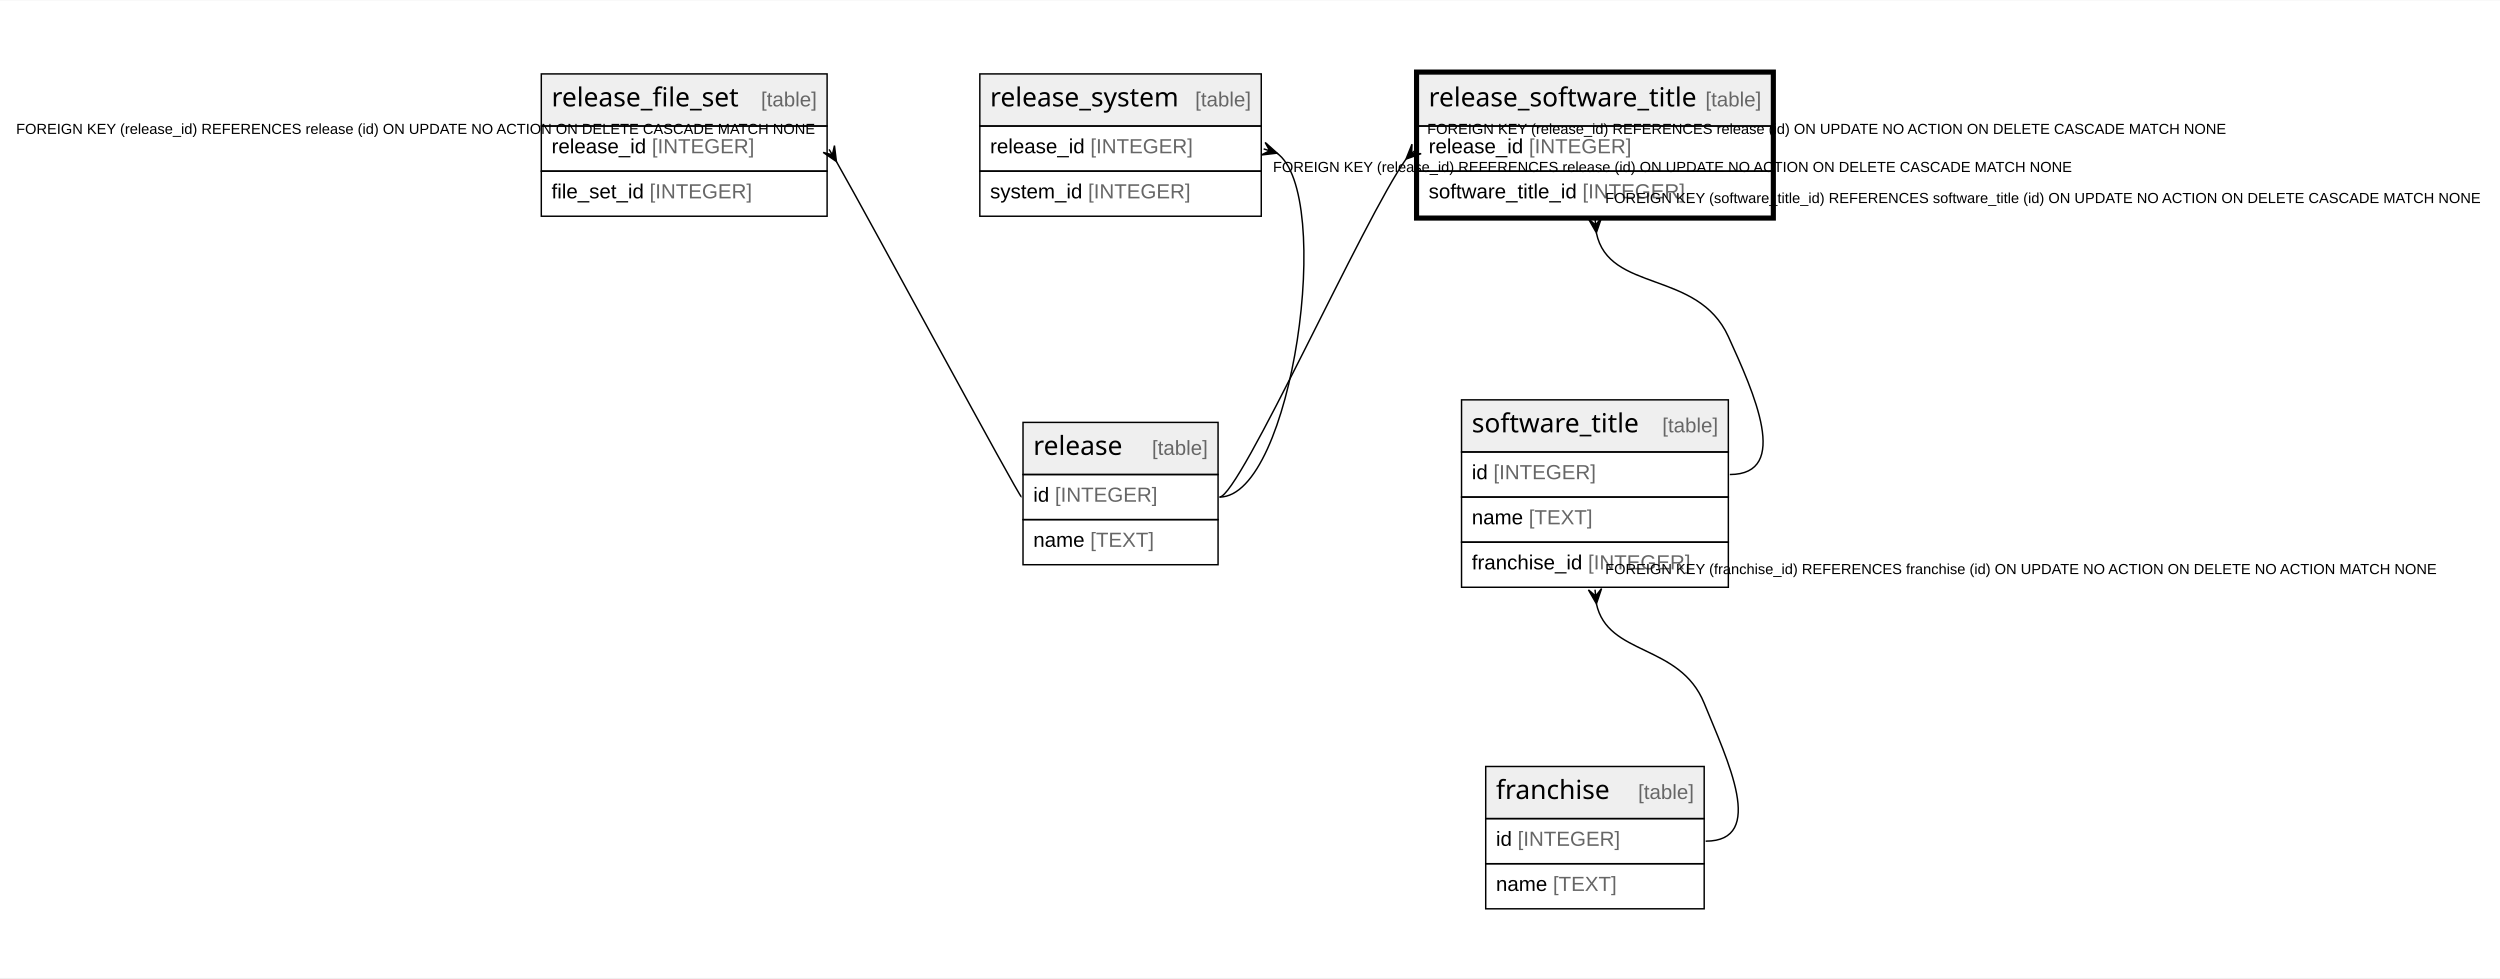
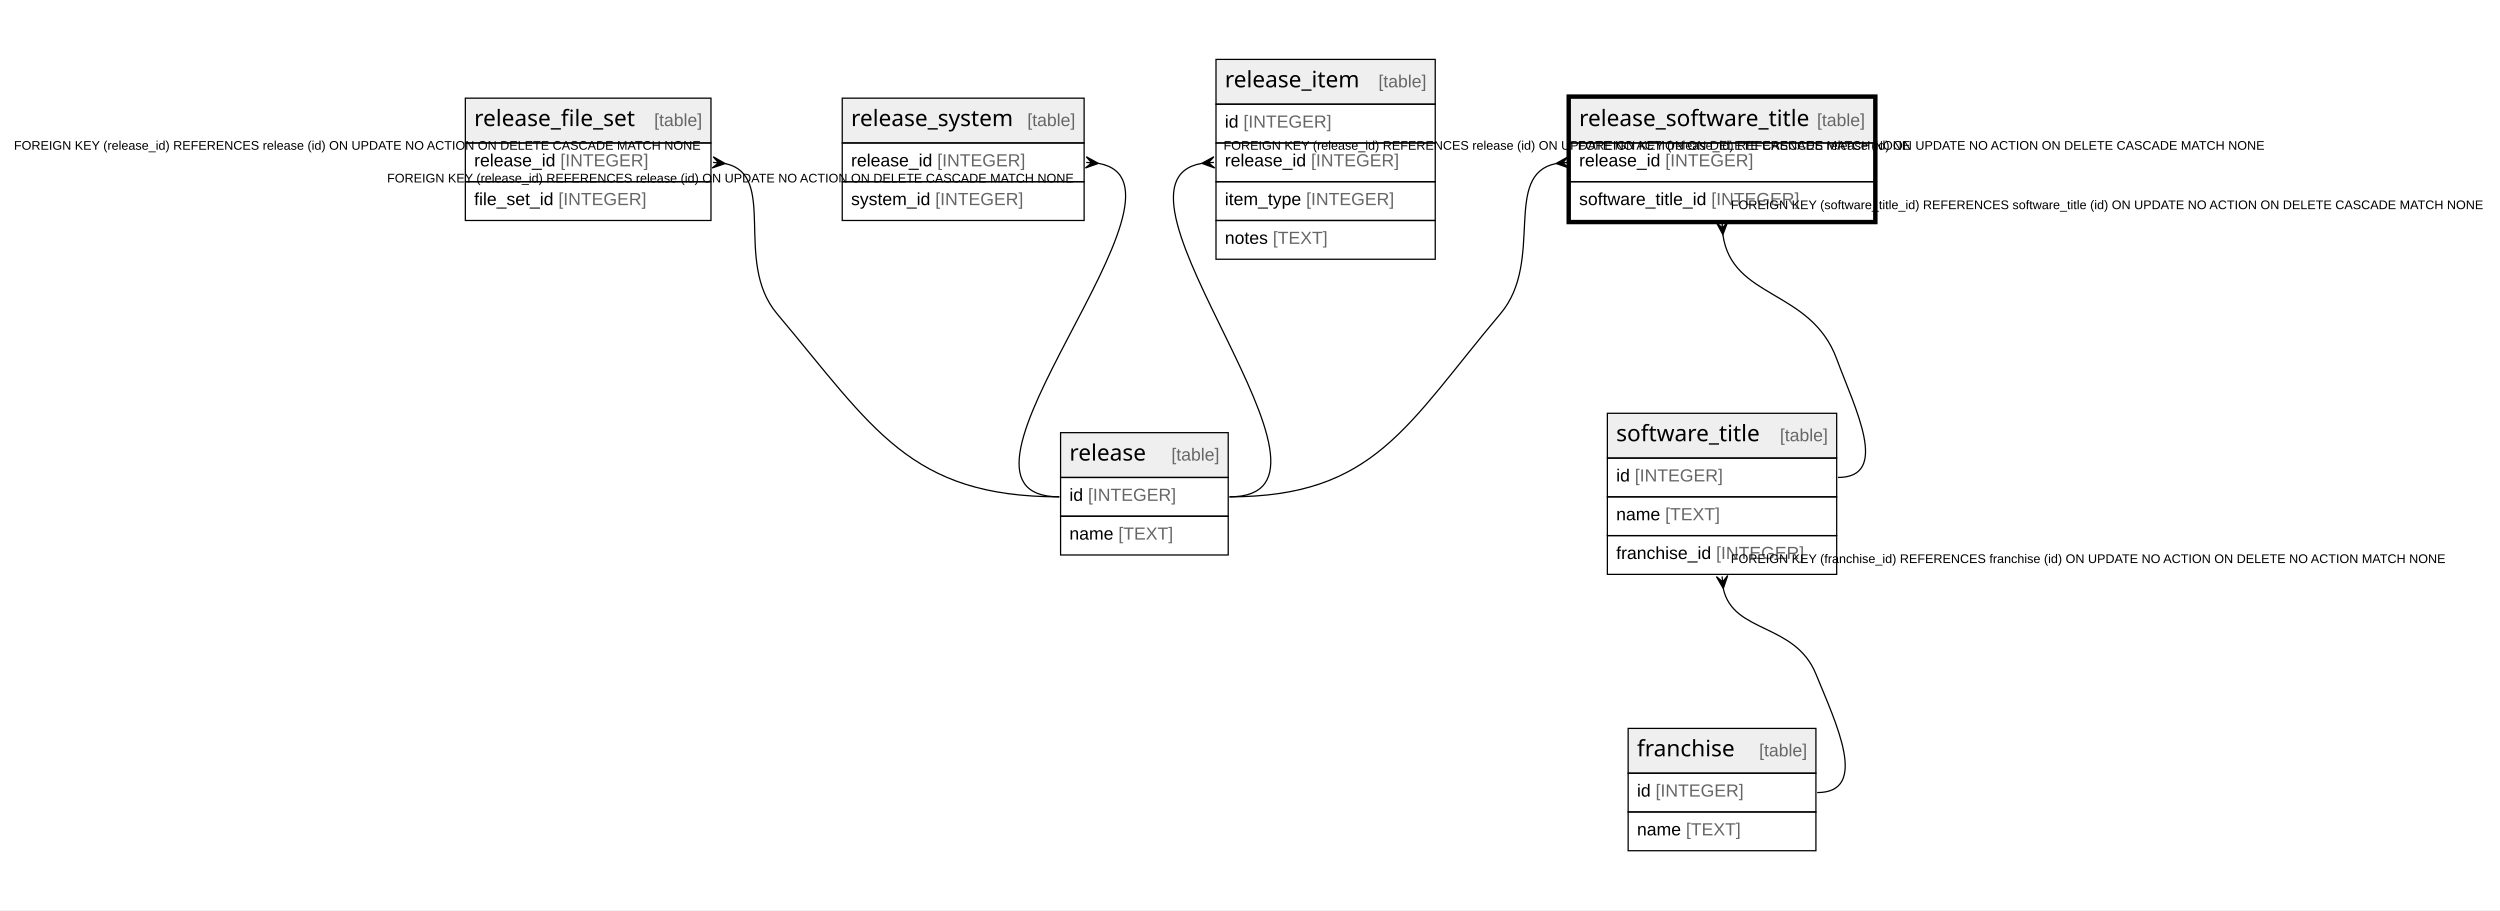
- <svg xmlns="http://www.w3.org/2000/svg" width="1707pt" height="668pt" viewBox="0.00 0.00 1707.40 667.60">
-   <g id="graph0" class="graph" transform="scale(1 1) rotate(0) translate(4 663.6)">
-     <polygon fill="white" stroke="none" points="-4,4 -4,-663.6 1703.4,-663.6 1703.4,4 -4,4" />
+ <svg xmlns="http://www.w3.org/2000/svg" width="1986pt" height="723pt" viewBox="0.00 0.00 1986.40 723.20">
+   <g id="graph0" class="graph" transform="scale(1 1) rotate(0) translate(4 719.2)">
+     <polygon fill="white" stroke="none" points="-4,4 -4,-719.2 1982.4,-719.2 1982.4,4 -4,4" />
    <g id="node1" class="node">
-       <polygon fill="#efefef" stroke="none" points="964.7,-577.8 964.7,-613.4 1205.87,-613.4 1205.87,-577.8 964.7,-577.8" />
-       <polygon fill="none" stroke="black" points="964.7,-577.8 964.7,-613.4 1205.87,-613.4 1205.87,-577.8 964.7,-577.8" />
-       <text text-anchor="start" x="971.7" y="-591.2" font-family="Arial Bold" font-size="18.00">release_software_title</text>
-       <text text-anchor="start" x="1129.62" y="-591.2" font-family="Arial" font-size="14.00">    </text>
-       <text text-anchor="start" x="1160.74" y="-591.2" font-family="Arial" font-size="14.00" fill="#666666">[table]</text>
-       <polygon fill="none" stroke="black" points="964.7,-547 964.7,-577.8 1205.87,-577.8 1205.87,-547 964.7,-547" />
-       <text text-anchor="start" x="971.7" y="-559.2" font-family="Arial" font-size="14.00">release_id </text>
-       <text text-anchor="start" x="1040.19" y="-559.2" font-family="Arial" font-size="14.00" fill="#666666">[INTEGER]</text>
-       <polygon fill="none" stroke="black" points="964.7,-516.2 964.7,-547 1205.87,-547 1205.87,-516.2 964.7,-516.2" />
-       <text text-anchor="start" x="971.7" y="-528.4" font-family="Arial" font-size="14.00">software_title_id </text>
-       <text text-anchor="start" x="1076.75" y="-528.4" font-family="Arial" font-size="14.00" fill="#666666">[INTEGER]</text>
-       <polygon fill="none" stroke="black" stroke-width="3" points="963.2,-514.7 963.2,-614.9 1207.37,-614.9 1207.37,-514.7 963.2,-514.7" />
+       <polygon fill="#efefef" stroke="none" points="1243.7,-605.6 1243.7,-641.2 1484.87,-641.2 1484.87,-605.6 1243.7,-605.6" />
+       <polygon fill="none" stroke="black" points="1243.7,-605.6 1243.7,-641.2 1484.87,-641.2 1484.87,-605.6 1243.7,-605.6" />
+       <text text-anchor="start" x="1250.7" y="-619" font-family="Arial Bold" font-size="18.00">release_software_title</text>
+       <text text-anchor="start" x="1408.62" y="-619" font-family="Arial" font-size="14.00">    </text>
+       <text text-anchor="start" x="1439.74" y="-619" font-family="Arial" font-size="14.00" fill="#666666">[table]</text>
+       <polygon fill="none" stroke="black" points="1243.7,-574.8 1243.7,-605.6 1484.87,-605.6 1484.87,-574.8 1243.7,-574.8" />
+       <text text-anchor="start" x="1250.7" y="-587" font-family="Arial" font-size="14.00">release_id </text>
+       <text text-anchor="start" x="1319.19" y="-587" font-family="Arial" font-size="14.00" fill="#666666">[INTEGER]</text>
+       <polygon fill="none" stroke="black" points="1243.7,-544 1243.7,-574.8 1484.87,-574.8 1484.87,-544 1243.7,-544" />
+       <text text-anchor="start" x="1250.7" y="-556.2" font-family="Arial" font-size="14.00">software_title_id </text>
+       <text text-anchor="start" x="1355.75" y="-556.2" font-family="Arial" font-size="14.00" fill="#666666">[INTEGER]</text>
+       <polygon fill="none" stroke="black" stroke-width="3" points="1242.2,-542.5 1242.2,-642.7 1486.37,-642.7 1486.37,-542.5 1242.2,-542.5" />
    </g>
    <g id="node2" class="node">
-       <polygon fill="#efefef" stroke="none" points="694.68,-339.8 694.68,-375.4 827.89,-375.4 827.89,-339.8 694.68,-339.8" />
-       <polygon fill="none" stroke="black" points="694.68,-339.8 694.68,-375.4 827.89,-375.4 827.89,-339.8 694.68,-339.8" />
-       <text text-anchor="start" x="701.68" y="-353.2" font-family="Arial Bold" font-size="18.00">release</text>
-       <text text-anchor="start" x="751.64" y="-353.2" font-family="Arial" font-size="14.00">    </text>
-       <text text-anchor="start" x="782.75" y="-353.2" font-family="Arial" font-size="14.00" fill="#666666">[table]</text>
-       <polygon fill="none" stroke="black" points="694.68,-309 694.68,-339.8 827.89,-339.8 827.89,-309 694.68,-309" />
-       <text text-anchor="start" x="701.68" y="-321.2" font-family="Arial" font-size="14.00">id </text>
-       <text text-anchor="start" x="716.46" y="-321.2" font-family="Arial" font-size="14.00" fill="#666666">[INTEGER]</text>
-       <polygon fill="none" stroke="black" points="694.68,-278.2 694.68,-309 827.89,-309 827.89,-278.2 694.68,-278.2" />
-       <text text-anchor="start" x="701.68" y="-290.4" font-family="Arial" font-size="14.00">name </text>
-       <text text-anchor="start" x="740.59" y="-290.4" font-family="Arial" font-size="14.00" fill="#666666">[TEXT]</text>
+       <polygon fill="#efefef" stroke="none" points="838.68,-339.8 838.68,-375.4 971.89,-375.4 971.89,-339.8 838.68,-339.8" />
+       <polygon fill="none" stroke="black" points="838.68,-339.8 838.68,-375.4 971.89,-375.4 971.89,-339.8 838.68,-339.8" />
+       <text text-anchor="start" x="845.68" y="-353.2" font-family="Arial Bold" font-size="18.00">release</text>
+       <text text-anchor="start" x="895.64" y="-353.2" font-family="Arial" font-size="14.00">    </text>
+       <text text-anchor="start" x="926.75" y="-353.2" font-family="Arial" font-size="14.00" fill="#666666">[table]</text>
+       <polygon fill="none" stroke="black" points="838.68,-309 838.68,-339.8 971.89,-339.8 971.89,-309 838.68,-309" />
+       <text text-anchor="start" x="845.68" y="-321.2" font-family="Arial" font-size="14.00">id </text>
+       <text text-anchor="start" x="860.46" y="-321.2" font-family="Arial" font-size="14.00" fill="#666666">[INTEGER]</text>
+       <polygon fill="none" stroke="black" points="838.68,-278.2 838.68,-309 971.89,-309 971.89,-278.2 838.68,-278.2" />
+       <text text-anchor="start" x="845.68" y="-290.4" font-family="Arial" font-size="14.00">name </text>
+       <text text-anchor="start" x="884.59" y="-290.4" font-family="Arial" font-size="14.00" fill="#666666">[TEXT]</text>
    </g>
    <g id="edge1" class="edge">
-       <path fill="none" stroke="black" d="M956.31,-555.28C927.84,-515.68 842.51,-324.4 828.89,-324.4" />
-       <polygon fill="black" stroke="black" points="956.26,-555.23 960.33,-565.41 960.1,-558.93 963.21,-561.94 963.21,-561.94 963.21,-561.94 960.1,-558.93 966.58,-558.93 956.26,-555.23" />
-       <text text-anchor="start" x="970.7" y="-572.4" font-family="Arial" font-size="10.00">FOREIGN KEY (release_id) REFERENCES release (id) ON UPDATE NO ACTION ON DELETE CASCADE MATCH NONE</text>
+       <path fill="none" stroke="black" d="M1232.56,-589.29C1189.14,-580.61 1223.66,-511.93 1188.28,-470 1113.78,-381.68 1088.44,-324.4 972.89,-324.4" />
+       <polygon fill="black" stroke="black" points="1232.4,-589.27 1241.96,-594.65 1237.72,-589.75 1242.03,-590.14 1242.03,-590.14 1242.03,-590.14 1237.72,-589.75 1242.77,-585.69 1232.4,-589.27" />
+       <text text-anchor="start" x="1249.7" y="-600.2" font-family="Arial" font-size="10.00">FOREIGN KEY (release_id) REFERENCES release (id) ON UPDATE NO ACTION ON DELETE CASCADE MATCH NONE</text>
+     </g>
+     <g id="node6" class="node">
+       <polygon fill="#efefef" stroke="none" points="1273.17,-355.2 1273.17,-390.8 1455.39,-390.8 1455.39,-355.2 1273.17,-355.2" />
+       <polygon fill="none" stroke="black" points="1273.17,-355.2 1273.17,-390.8 1455.39,-390.8 1455.39,-355.2 1273.17,-355.2" />
+       <text text-anchor="start" x="1280.17" y="-368.6" font-family="Arial Bold" font-size="18.00">software_title</text>
+       <text text-anchor="start" x="1379.14" y="-368.6" font-family="Arial" font-size="14.00">    </text>
+       <text text-anchor="start" x="1410.26" y="-368.6" font-family="Arial" font-size="14.00" fill="#666666">[table]</text>
+       <polygon fill="none" stroke="black" points="1273.17,-324.4 1273.17,-355.2 1455.39,-355.2 1455.39,-324.4 1273.17,-324.4" />
+       <text text-anchor="start" x="1280.17" y="-336.6" font-family="Arial" font-size="14.00">id </text>
+       <text text-anchor="start" x="1294.96" y="-336.6" font-family="Arial" font-size="14.00" fill="#666666">[INTEGER]</text>
+       <polygon fill="none" stroke="black" points="1273.17,-293.6 1273.17,-324.4 1455.39,-324.4 1455.39,-293.6 1273.17,-293.6" />
+       <text text-anchor="start" x="1280.17" y="-305.8" font-family="Arial" font-size="14.00">name </text>
+       <text text-anchor="start" x="1319.08" y="-305.8" font-family="Arial" font-size="14.00" fill="#666666">[TEXT]</text>
+       <polygon fill="none" stroke="black" points="1273.17,-262.8 1273.17,-293.6 1455.39,-293.6 1455.39,-262.8 1273.17,-262.8" />
+       <text text-anchor="start" x="1280.17" y="-275" font-family="Arial" font-size="14.00">franchise_id </text>
+       <text text-anchor="start" x="1359.55" y="-275" font-family="Arial" font-size="14.00" fill="#666666">[INTEGER]</text>
+     </g>
+     <g id="edge5" class="edge">
+       <path fill="none" stroke="black" d="M1364.97,-532.66C1372.24,-481.18 1434.82,-489.77 1455.39,-434 1469.89,-394.72 1498.26,-339.8 1456.39,-339.8" />
+       <polygon fill="black" stroke="black" points="1364.97,-532.69 1359.82,-542.37 1364.62,-538.01 1364.33,-542.33 1364.33,-542.33 1364.33,-542.33 1364.62,-538.01 1368.8,-542.97 1364.97,-532.69" />
+       <text text-anchor="start" x="1371.28" y="-553" font-family="Arial" font-size="10.00">FOREIGN KEY (software_title_id) REFERENCES software_title (id) ON UPDATE NO ACTION ON DELETE CASCADE MATCH NONE</text>
+     </g>
+     <g id="node3" class="node">
+       <polygon fill="#efefef" stroke="none" points="365.69,-605.6 365.69,-641.2 560.88,-641.2 560.88,-605.6 365.69,-605.6" />
+       <polygon fill="none" stroke="black" points="365.69,-605.6 365.69,-641.2 560.88,-641.2 560.88,-605.6 365.69,-605.6" />
+       <text text-anchor="start" x="372.69" y="-619" font-family="Arial Bold" font-size="18.00">release_file_set</text>
+       <text text-anchor="start" x="484.63" y="-619" font-family="Arial" font-size="14.00">    </text>
+       <text text-anchor="start" x="515.74" y="-619" font-family="Arial" font-size="14.00" fill="#666666">[table]</text>
+       <polygon fill="none" stroke="black" points="365.69,-574.8 365.69,-605.6 560.88,-605.6 560.88,-574.8 365.69,-574.8" />
+       <text text-anchor="start" x="372.69" y="-587" font-family="Arial" font-size="14.00">release_id </text>
+       <text text-anchor="start" x="441.18" y="-587" font-family="Arial" font-size="14.00" fill="#666666">[INTEGER]</text>
+       <polygon fill="none" stroke="black" points="365.69,-544 365.69,-574.8 560.88,-574.8 560.88,-544 365.69,-544" />
+       <text text-anchor="start" x="372.69" y="-556.2" font-family="Arial" font-size="14.00">file_set_id </text>
+       <text text-anchor="start" x="439.62" y="-556.2" font-family="Arial" font-size="14.00" fill="#666666">[INTEGER]</text>
+     </g>
+     <g id="edge2" class="edge">
+       <path fill="none" stroke="black" d="M572.16,-589.23C614.48,-580.28 578.35,-511.5 613.28,-470 689.84,-379.05 718.79,-324.4 837.68,-324.4" />
+       <polygon fill="black" stroke="black" points="572.17,-589.23 561.79,-585.69 566.86,-589.73 562.55,-590.14 562.55,-590.14 562.55,-590.14 566.86,-589.73 562.64,-594.65 572.17,-589.23" />
+       <text text-anchor="start" x="7" y="-600.2" font-family="Arial" font-size="10.00">FOREIGN KEY (release_id) REFERENCES release (id) ON UPDATE NO ACTION ON DELETE CASCADE MATCH NONE</text>
+     </g>
+     <g id="node4" class="node">
+       <polygon fill="#efefef" stroke="none" points="665.18,-605.6 665.18,-641.2 857.39,-641.2 857.39,-605.6 665.18,-605.6" />
+       <polygon fill="none" stroke="black" points="665.18,-605.6 665.18,-641.2 857.39,-641.2 857.39,-605.6 665.18,-605.6" />
+       <text text-anchor="start" x="672.18" y="-619" font-family="Arial Bold" font-size="18.00">release_system</text>
+       <text text-anchor="start" x="781.14" y="-619" font-family="Arial" font-size="14.00">    </text>
+       <text text-anchor="start" x="812.25" y="-619" font-family="Arial" font-size="14.00" fill="#666666">[table]</text>
+       <polygon fill="none" stroke="black" points="665.18,-574.8 665.18,-605.6 857.39,-605.6 857.39,-574.8 665.18,-574.8" />
+       <text text-anchor="start" x="672.18" y="-587" font-family="Arial" font-size="14.00">release_id </text>
+       <text text-anchor="start" x="740.67" y="-587" font-family="Arial" font-size="14.00" fill="#666666">[INTEGER]</text>
+       <polygon fill="none" stroke="black" points="665.18,-544 665.18,-574.8 857.39,-574.8 857.39,-544 665.18,-544" />
+       <text text-anchor="start" x="672.18" y="-556.2" font-family="Arial" font-size="14.00">system_id </text>
+       <text text-anchor="start" x="739.09" y="-556.2" font-family="Arial" font-size="14.00" fill="#666666">[INTEGER]</text>
+     </g>
+     <g id="edge3" class="edge">
+       <path fill="none" stroke="black" d="M868.7,-589.39C960.66,-573.34 723.01,-324.4 837.68,-324.4" />
+       <polygon fill="black" stroke="black" points="868.69,-589.39 858.37,-585.69 863.38,-589.81 859.06,-590.15 859.06,-590.15 859.06,-590.15 863.38,-589.81 859.08,-594.66 868.69,-589.39" />
+       <text text-anchor="start" x="303.51" y="-574.2" font-family="Arial" font-size="10.00">FOREIGN KEY (release_id) REFERENCES release (id) ON UPDATE NO ACTION ON DELETE CASCADE MATCH NONE</text>
    </g>
    <g id="node5" class="node">
-       <polygon fill="#efefef" stroke="none" points="994.17,-355.2 994.17,-390.8 1176.39,-390.8 1176.39,-355.2 994.17,-355.2" />
-       <polygon fill="none" stroke="black" points="994.17,-355.2 994.17,-390.8 1176.39,-390.8 1176.39,-355.2 994.17,-355.2" />
-       <text text-anchor="start" x="1001.17" y="-368.6" font-family="Arial Bold" font-size="18.00">software_title</text>
-       <text text-anchor="start" x="1100.14" y="-368.6" font-family="Arial" font-size="14.00">    </text>
-       <text text-anchor="start" x="1131.26" y="-368.6" font-family="Arial" font-size="14.00" fill="#666666">[table]</text>
-       <polygon fill="none" stroke="black" points="994.17,-324.4 994.17,-355.2 1176.39,-355.2 1176.39,-324.4 994.17,-324.4" />
-       <text text-anchor="start" x="1001.17" y="-336.6" font-family="Arial" font-size="14.00">id </text>
-       <text text-anchor="start" x="1015.96" y="-336.6" font-family="Arial" font-size="14.00" fill="#666666">[INTEGER]</text>
-       <polygon fill="none" stroke="black" points="994.17,-293.6 994.17,-324.4 1176.39,-324.4 1176.39,-293.6 994.17,-293.6" />
-       <text text-anchor="start" x="1001.17" y="-305.8" font-family="Arial" font-size="14.00">name </text>
-       <text text-anchor="start" x="1040.08" y="-305.8" font-family="Arial" font-size="14.00" fill="#666666">[TEXT]</text>
-       <polygon fill="none" stroke="black" points="994.17,-262.8 994.17,-293.6 1176.39,-293.6 1176.39,-262.8 994.17,-262.8" />
-       <text text-anchor="start" x="1001.17" y="-275" font-family="Arial" font-size="14.00">franchise_id </text>
-       <text text-anchor="start" x="1080.55" y="-275" font-family="Arial" font-size="14.00" fill="#666666">[INTEGER]</text>
+       <polygon fill="#efefef" stroke="none" points="962.18,-636.4 962.18,-672 1136.39,-672 1136.39,-636.4 962.18,-636.4" />
+       <polygon fill="none" stroke="black" points="962.18,-636.4 962.18,-672 1136.39,-672 1136.39,-636.4 962.18,-636.4" />
+       <text text-anchor="start" x="969.18" y="-649.8" font-family="Arial Bold" font-size="18.00">release_item</text>
+       <text text-anchor="start" x="1060.13" y="-649.8" font-family="Arial" font-size="14.00">    </text>
+       <text text-anchor="start" x="1091.25" y="-649.8" font-family="Arial" font-size="14.00" fill="#666666">[table]</text>
+       <polygon fill="none" stroke="black" points="962.18,-605.6 962.18,-636.4 1136.39,-636.4 1136.39,-605.6 962.18,-605.6" />
+       <text text-anchor="start" x="969.18" y="-617.8" font-family="Arial" font-size="14.00">id </text>
+       <text text-anchor="start" x="983.97" y="-617.8" font-family="Arial" font-size="14.00" fill="#666666">[INTEGER]</text>
+       <polygon fill="none" stroke="black" points="962.18,-574.8 962.18,-605.6 1136.39,-605.6 1136.39,-574.8 962.18,-574.8" />
+       <text text-anchor="start" x="969.18" y="-587" font-family="Arial" font-size="14.00">release_id </text>
+       <text text-anchor="start" x="1037.67" y="-587" font-family="Arial" font-size="14.00" fill="#666666">[INTEGER]</text>
+       <polygon fill="none" stroke="black" points="962.18,-544 962.18,-574.8 1136.39,-574.8 1136.39,-544 962.18,-544" />
+       <text text-anchor="start" x="969.18" y="-556.2" font-family="Arial" font-size="14.00">item_type </text>
+       <text text-anchor="start" x="1033.77" y="-556.2" font-family="Arial" font-size="14.00" fill="#666666">[INTEGER]</text>
+       <polygon fill="none" stroke="black" points="962.18,-513.2 962.18,-544 1136.39,-544 1136.39,-513.2 962.18,-513.2" />
+       <text text-anchor="start" x="969.18" y="-525.4" font-family="Arial" font-size="14.00">notes </text>
+       <text text-anchor="start" x="1007.32" y="-525.4" font-family="Arial" font-size="14.00" fill="#666666">[TEXT]</text>
    </g>
    <g id="edge4" class="edge">
-       <path fill="none" stroke="black" d="M1086.26,-504.84C1094.71,-463.76 1155.52,-479.91 1176.39,-434 1193.72,-395.89 1219.26,-339.8 1177.39,-339.8" />
-       <polygon fill="black" stroke="black" points="1086.26,-504.91 1080.84,-514.44 1085.75,-510.22 1085.35,-514.53 1085.35,-514.53 1085.35,-514.53 1085.75,-510.22 1089.8,-515.29 1086.26,-504.91" />
-       <text text-anchor="start" x="1092.28" y="-525.2" font-family="Arial" font-size="10.00">FOREIGN KEY (software_title_id) REFERENCES software_title (id) ON UPDATE NO ACTION ON DELETE CASCADE MATCH NONE</text>
+       <path fill="none" stroke="black" d="M950.87,-589.39C858.55,-573.34 1087.33,-324.4 972.89,-324.4" />
+       <polygon fill="black" stroke="black" points="950.88,-589.39 960.5,-594.66 956.2,-589.81 960.52,-590.15 960.52,-590.15 960.52,-590.15 956.2,-589.81 961.2,-585.69 950.88,-589.39" />
+       <text text-anchor="start" x="968.18" y="-600.2" font-family="Arial" font-size="10.00">FOREIGN KEY (release_id) REFERENCES release (id) ON UPDATE NO ACTION ON DELETE CASCADE MATCH NONE</text>
    </g>
-     <g id="node3" class="node">
-       <polygon fill="#efefef" stroke="none" points="365.69,-577.8 365.69,-613.4 560.88,-613.4 560.88,-577.8 365.69,-577.8" />
-       <polygon fill="none" stroke="black" points="365.69,-577.8 365.69,-613.4 560.88,-613.4 560.88,-577.8 365.69,-577.8" />
-       <text text-anchor="start" x="372.69" y="-591.2" font-family="Arial Bold" font-size="18.00">release_file_set</text>
-       <text text-anchor="start" x="484.63" y="-591.2" font-family="Arial" font-size="14.00">    </text>
-       <text text-anchor="start" x="515.74" y="-591.2" font-family="Arial" font-size="14.00" fill="#666666">[table]</text>
-       <polygon fill="none" stroke="black" points="365.69,-547 365.69,-577.8 560.88,-577.8 560.88,-547 365.69,-547" />
-       <text text-anchor="start" x="372.69" y="-559.2" font-family="Arial" font-size="14.00">release_id </text>
-       <text text-anchor="start" x="441.18" y="-559.2" font-family="Arial" font-size="14.00" fill="#666666">[INTEGER]</text>
-       <polygon fill="none" stroke="black" points="365.69,-516.2 365.69,-547 560.88,-547 560.88,-516.2 365.69,-516.2" />
-       <text text-anchor="start" x="372.69" y="-528.4" font-family="Arial" font-size="14.00">file_set_id </text>
-       <text text-anchor="start" x="439.62" y="-528.4" font-family="Arial" font-size="14.00" fill="#666666">[INTEGER]</text>
+     <g id="node7" class="node">
+       <polygon fill="#efefef" stroke="none" points="1289.68,-104.8 1289.68,-140.4 1438.89,-140.4 1438.89,-104.8 1289.68,-104.8" />
+       <polygon fill="none" stroke="black" points="1289.68,-104.8 1289.68,-140.4 1438.89,-140.4 1438.89,-104.8 1289.68,-104.8" />
+       <text text-anchor="start" x="1296.68" y="-118.2" font-family="Arial Bold" font-size="18.00">franchise</text>
+       <text text-anchor="start" x="1362.64" y="-118.2" font-family="Arial" font-size="14.00">    </text>
+       <text text-anchor="start" x="1393.76" y="-118.2" font-family="Arial" font-size="14.00" fill="#666666">[table]</text>
+       <polygon fill="none" stroke="black" points="1289.68,-74 1289.68,-104.8 1438.89,-104.8 1438.89,-74 1289.68,-74" />
+       <text text-anchor="start" x="1296.68" y="-86.2" font-family="Arial" font-size="14.00">id </text>
+       <text text-anchor="start" x="1311.46" y="-86.2" font-family="Arial" font-size="14.00" fill="#666666">[INTEGER]</text>
+       <polygon fill="none" stroke="black" points="1289.68,-43.2 1289.68,-74 1438.89,-74 1438.89,-43.2 1289.68,-43.2" />
+       <text text-anchor="start" x="1296.68" y="-55.4" font-family="Arial" font-size="14.00">name </text>
+       <text text-anchor="start" x="1335.59" y="-55.4" font-family="Arial" font-size="14.00" fill="#666666">[TEXT]</text>
    </g>
-     <g id="edge2" class="edge">
-       <path fill="none" stroke="black" d="M567.17,-553.65C591.6,-510.71 692.01,-324.4 693.68,-324.4" />
-       <polygon fill="black" stroke="black" points="567.23,-553.56 558.2,-559.79 564.47,-558.12 562.23,-561.83 562.23,-561.83 562.23,-561.83 564.47,-558.12 565.9,-564.44 567.23,-553.56" />
-       <text text-anchor="start" x="7" y="-572.4" font-family="Arial" font-size="10.00">FOREIGN KEY (release_id) REFERENCES release (id) ON UPDATE NO ACTION ON DELETE CASCADE MATCH NONE</text>
-     </g>
-     <g id="node4" class="node">
-       <polygon fill="#efefef" stroke="none" points="665.18,-577.8 665.18,-613.4 857.39,-613.4 857.39,-577.8 665.18,-577.8" />
-       <polygon fill="none" stroke="black" points="665.18,-577.8 665.18,-613.4 857.39,-613.4 857.39,-577.8 665.18,-577.8" />
-       <text text-anchor="start" x="672.18" y="-591.2" font-family="Arial Bold" font-size="18.00">release_system</text>
-       <text text-anchor="start" x="781.14" y="-591.2" font-family="Arial" font-size="14.00">    </text>
-       <text text-anchor="start" x="812.25" y="-591.2" font-family="Arial" font-size="14.00" fill="#666666">[table]</text>
-       <polygon fill="none" stroke="black" points="665.18,-547 665.18,-577.8 857.39,-577.8 857.39,-547 665.18,-547" />
-       <text text-anchor="start" x="672.18" y="-559.2" font-family="Arial" font-size="14.00">release_id </text>
-       <text text-anchor="start" x="740.67" y="-559.2" font-family="Arial" font-size="14.00" fill="#666666">[INTEGER]</text>
-       <polygon fill="none" stroke="black" points="665.18,-516.2 665.18,-547 857.39,-547 857.39,-516.2 665.18,-516.2" />
-       <text text-anchor="start" x="672.18" y="-528.4" font-family="Arial" font-size="14.00">system_id </text>
-       <text text-anchor="start" x="739.09" y="-528.4" font-family="Arial" font-size="14.00" fill="#666666">[INTEGER]</text>
-     </g>
-     <g id="edge3" class="edge">
-       <path fill="none" stroke="black" d="M867.93,-559.39C907.66,-531.84 878.65,-324.4 828.89,-324.4" />
-       <polygon fill="black" stroke="black" points="868.25,-559.29 857.36,-558.01 863.16,-560.9 859.03,-562.2 859.03,-562.2 859.03,-562.2 863.16,-560.9 860.06,-566.59 868.25,-559.29" />
-       <text text-anchor="start" x="865.39" y="-546.4" font-family="Arial" font-size="10.00">FOREIGN KEY (release_id) REFERENCES release (id) ON UPDATE NO ACTION ON DELETE CASCADE MATCH NONE</text>
-     </g>
-     <g id="node6" class="node">
-       <polygon fill="#efefef" stroke="none" points="1010.68,-104.8 1010.68,-140.4 1159.89,-140.4 1159.89,-104.8 1010.68,-104.8" />
-       <polygon fill="none" stroke="black" points="1010.68,-104.8 1010.68,-140.4 1159.89,-140.4 1159.89,-104.8 1010.68,-104.8" />
-       <text text-anchor="start" x="1017.68" y="-118.2" font-family="Arial Bold" font-size="18.00">franchise</text>
-       <text text-anchor="start" x="1083.64" y="-118.2" font-family="Arial" font-size="14.00">    </text>
-       <text text-anchor="start" x="1114.76" y="-118.2" font-family="Arial" font-size="14.00" fill="#666666">[table]</text>
-       <polygon fill="none" stroke="black" points="1010.68,-74 1010.68,-104.8 1159.89,-104.8 1159.89,-74 1010.68,-74" />
-       <text text-anchor="start" x="1017.68" y="-86.2" font-family="Arial" font-size="14.00">id </text>
-       <text text-anchor="start" x="1032.46" y="-86.2" font-family="Arial" font-size="14.00" fill="#666666">[INTEGER]</text>
-       <polygon fill="none" stroke="black" points="1010.68,-43.2 1010.68,-74 1159.89,-74 1159.89,-43.2 1010.68,-43.2" />
-       <text text-anchor="start" x="1017.68" y="-55.4" font-family="Arial" font-size="14.00">name </text>
-       <text text-anchor="start" x="1056.59" y="-55.4" font-family="Arial" font-size="14.00" fill="#666666">[TEXT]</text>
-     </g>
-     <g id="edge5" class="edge">
-       <path fill="none" stroke="black" d="M1086.27,-251.63C1093.88,-215.64 1143.21,-224.62 1159.89,-183.6 1175.67,-144.82 1202.76,-89.4 1160.89,-89.4" />
-       <polygon fill="black" stroke="black" points="1086.29,-251.51 1080.84,-261.03 1085.77,-256.82 1085.35,-261.13 1085.35,-261.13 1085.35,-261.13 1085.77,-256.82 1089.8,-261.9 1086.29,-251.51" />
-       <text text-anchor="start" x="1092.28" y="-271.8" font-family="Arial" font-size="10.00">FOREIGN KEY (franchise_id) REFERENCES franchise (id) ON UPDATE NO ACTION ON DELETE NO ACTION MATCH NONE</text>
+     <g id="edge6" class="edge">
+       <path fill="none" stroke="black" d="M1365.27,-251.63C1372.88,-215.64 1422.21,-224.62 1438.89,-183.6 1454.67,-144.82 1481.76,-89.4 1439.89,-89.4" />
+       <polygon fill="black" stroke="black" points="1365.29,-251.51 1359.84,-261.03 1364.77,-256.82 1364.35,-261.13 1364.35,-261.13 1364.35,-261.13 1364.77,-256.82 1368.8,-261.9 1365.29,-251.51" />
+       <text text-anchor="start" x="1371.28" y="-271.8" font-family="Arial" font-size="10.00">FOREIGN KEY (franchise_id) REFERENCES franchise (id) ON UPDATE NO ACTION ON DELETE NO ACTION MATCH NONE</text>
    </g>
  </g>
</svg>
